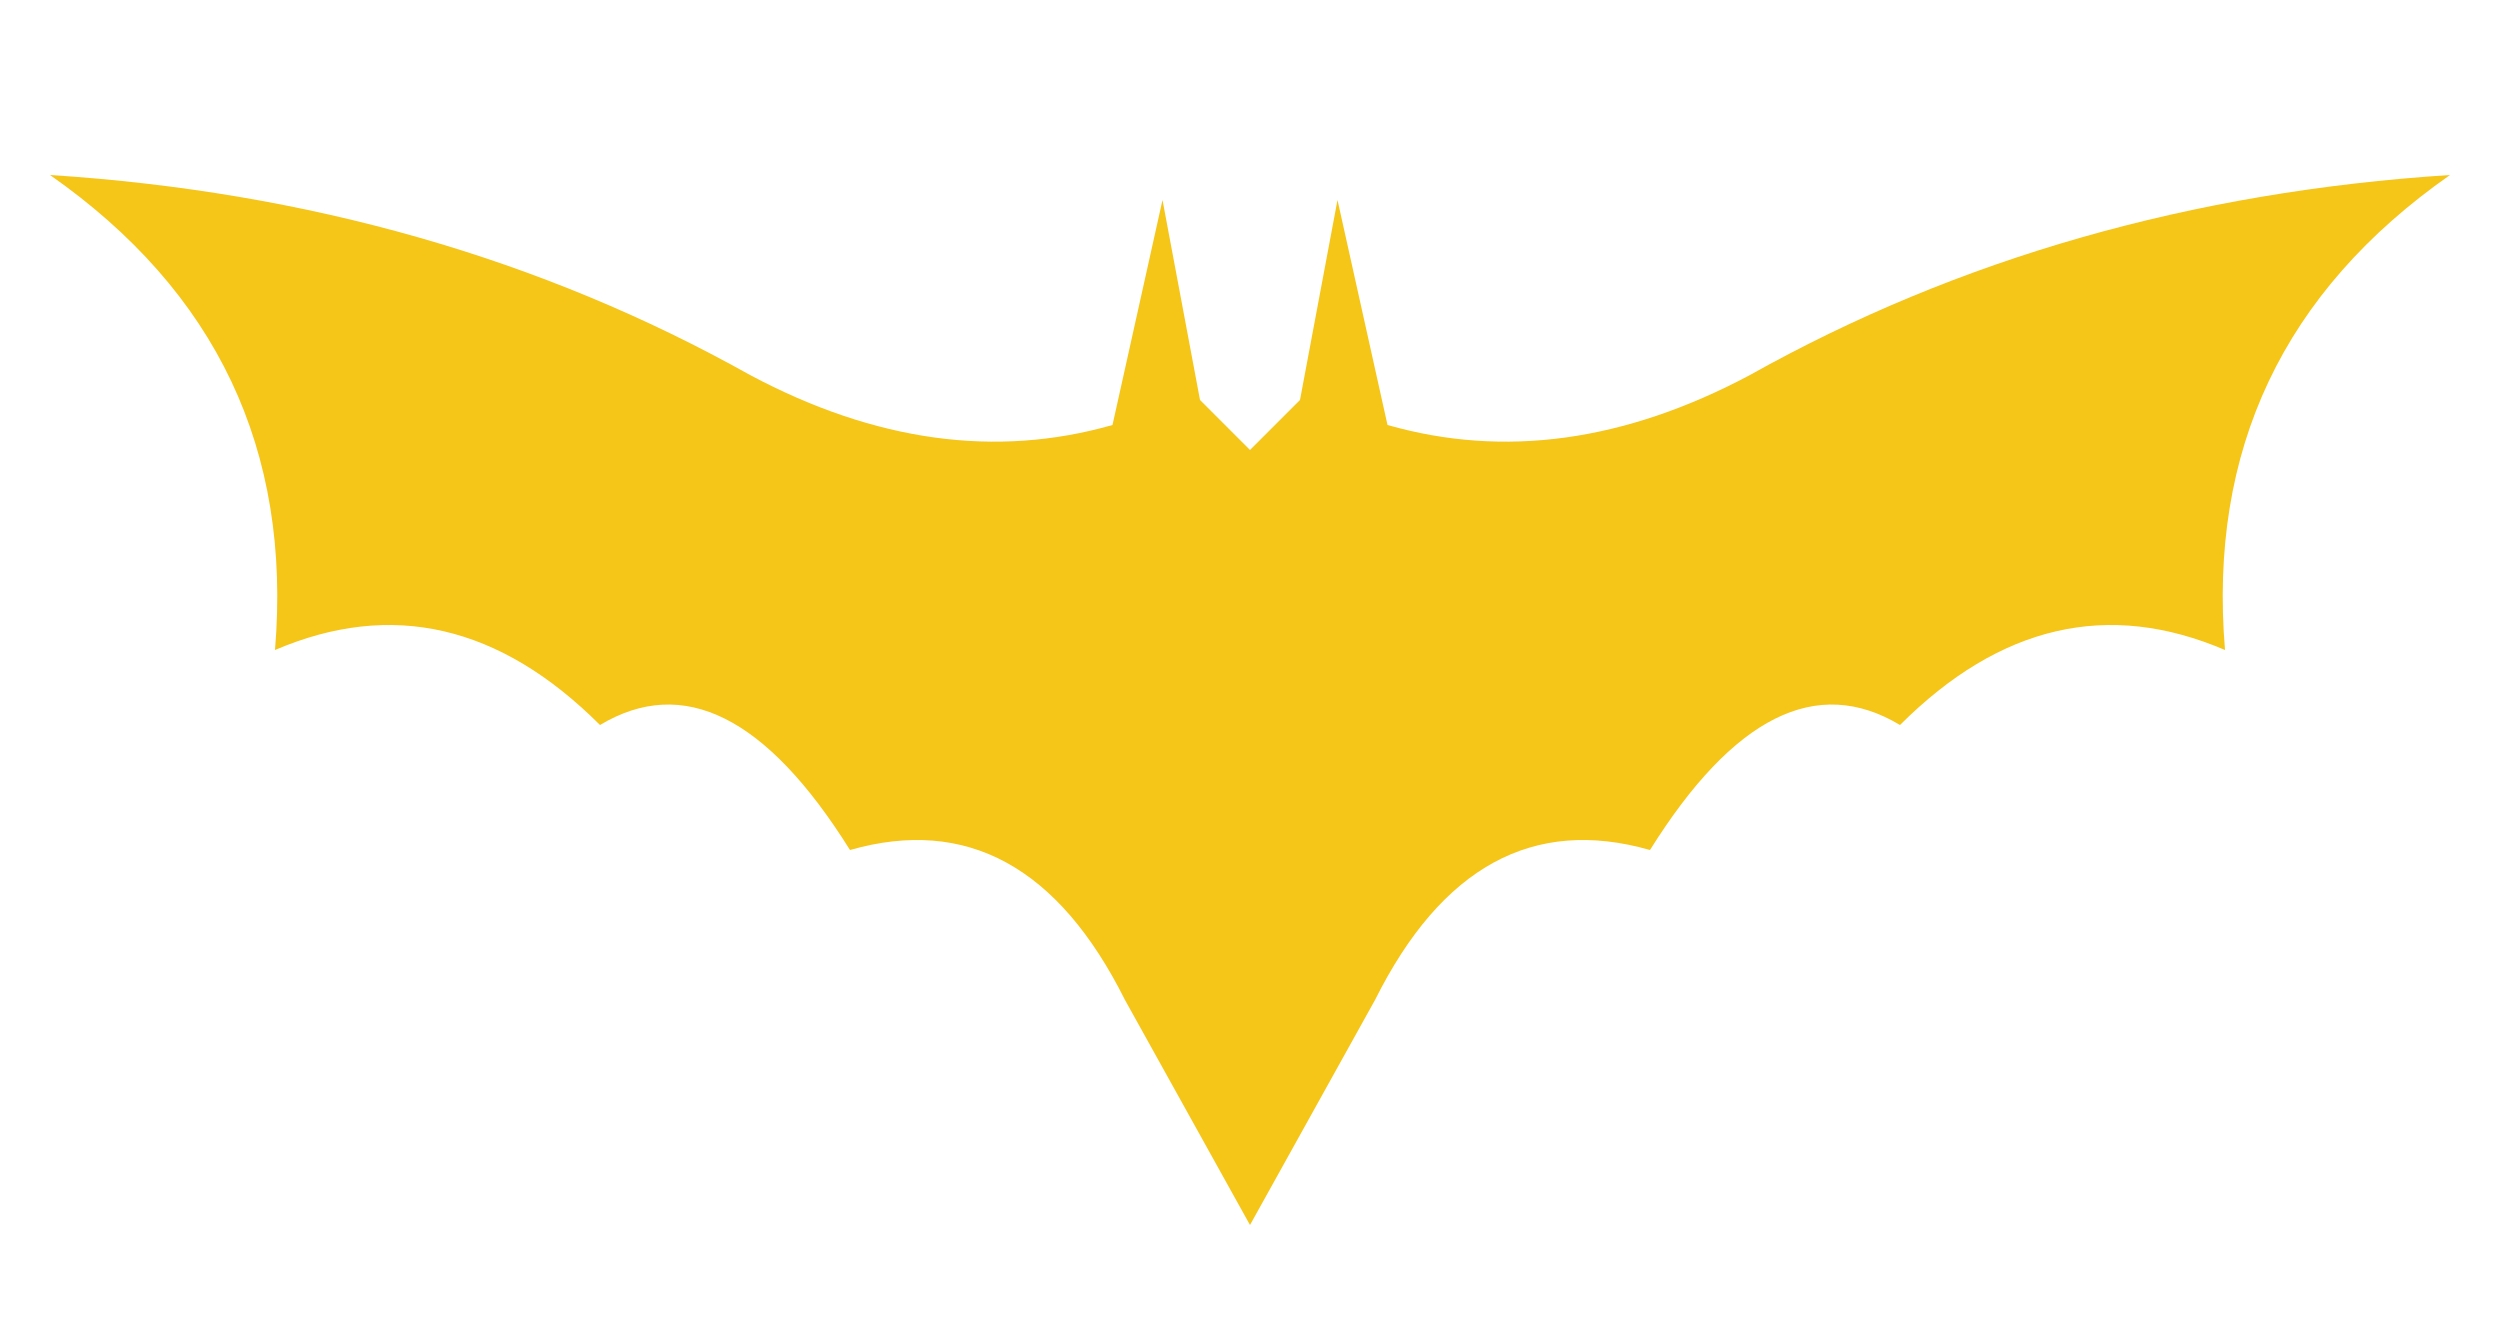
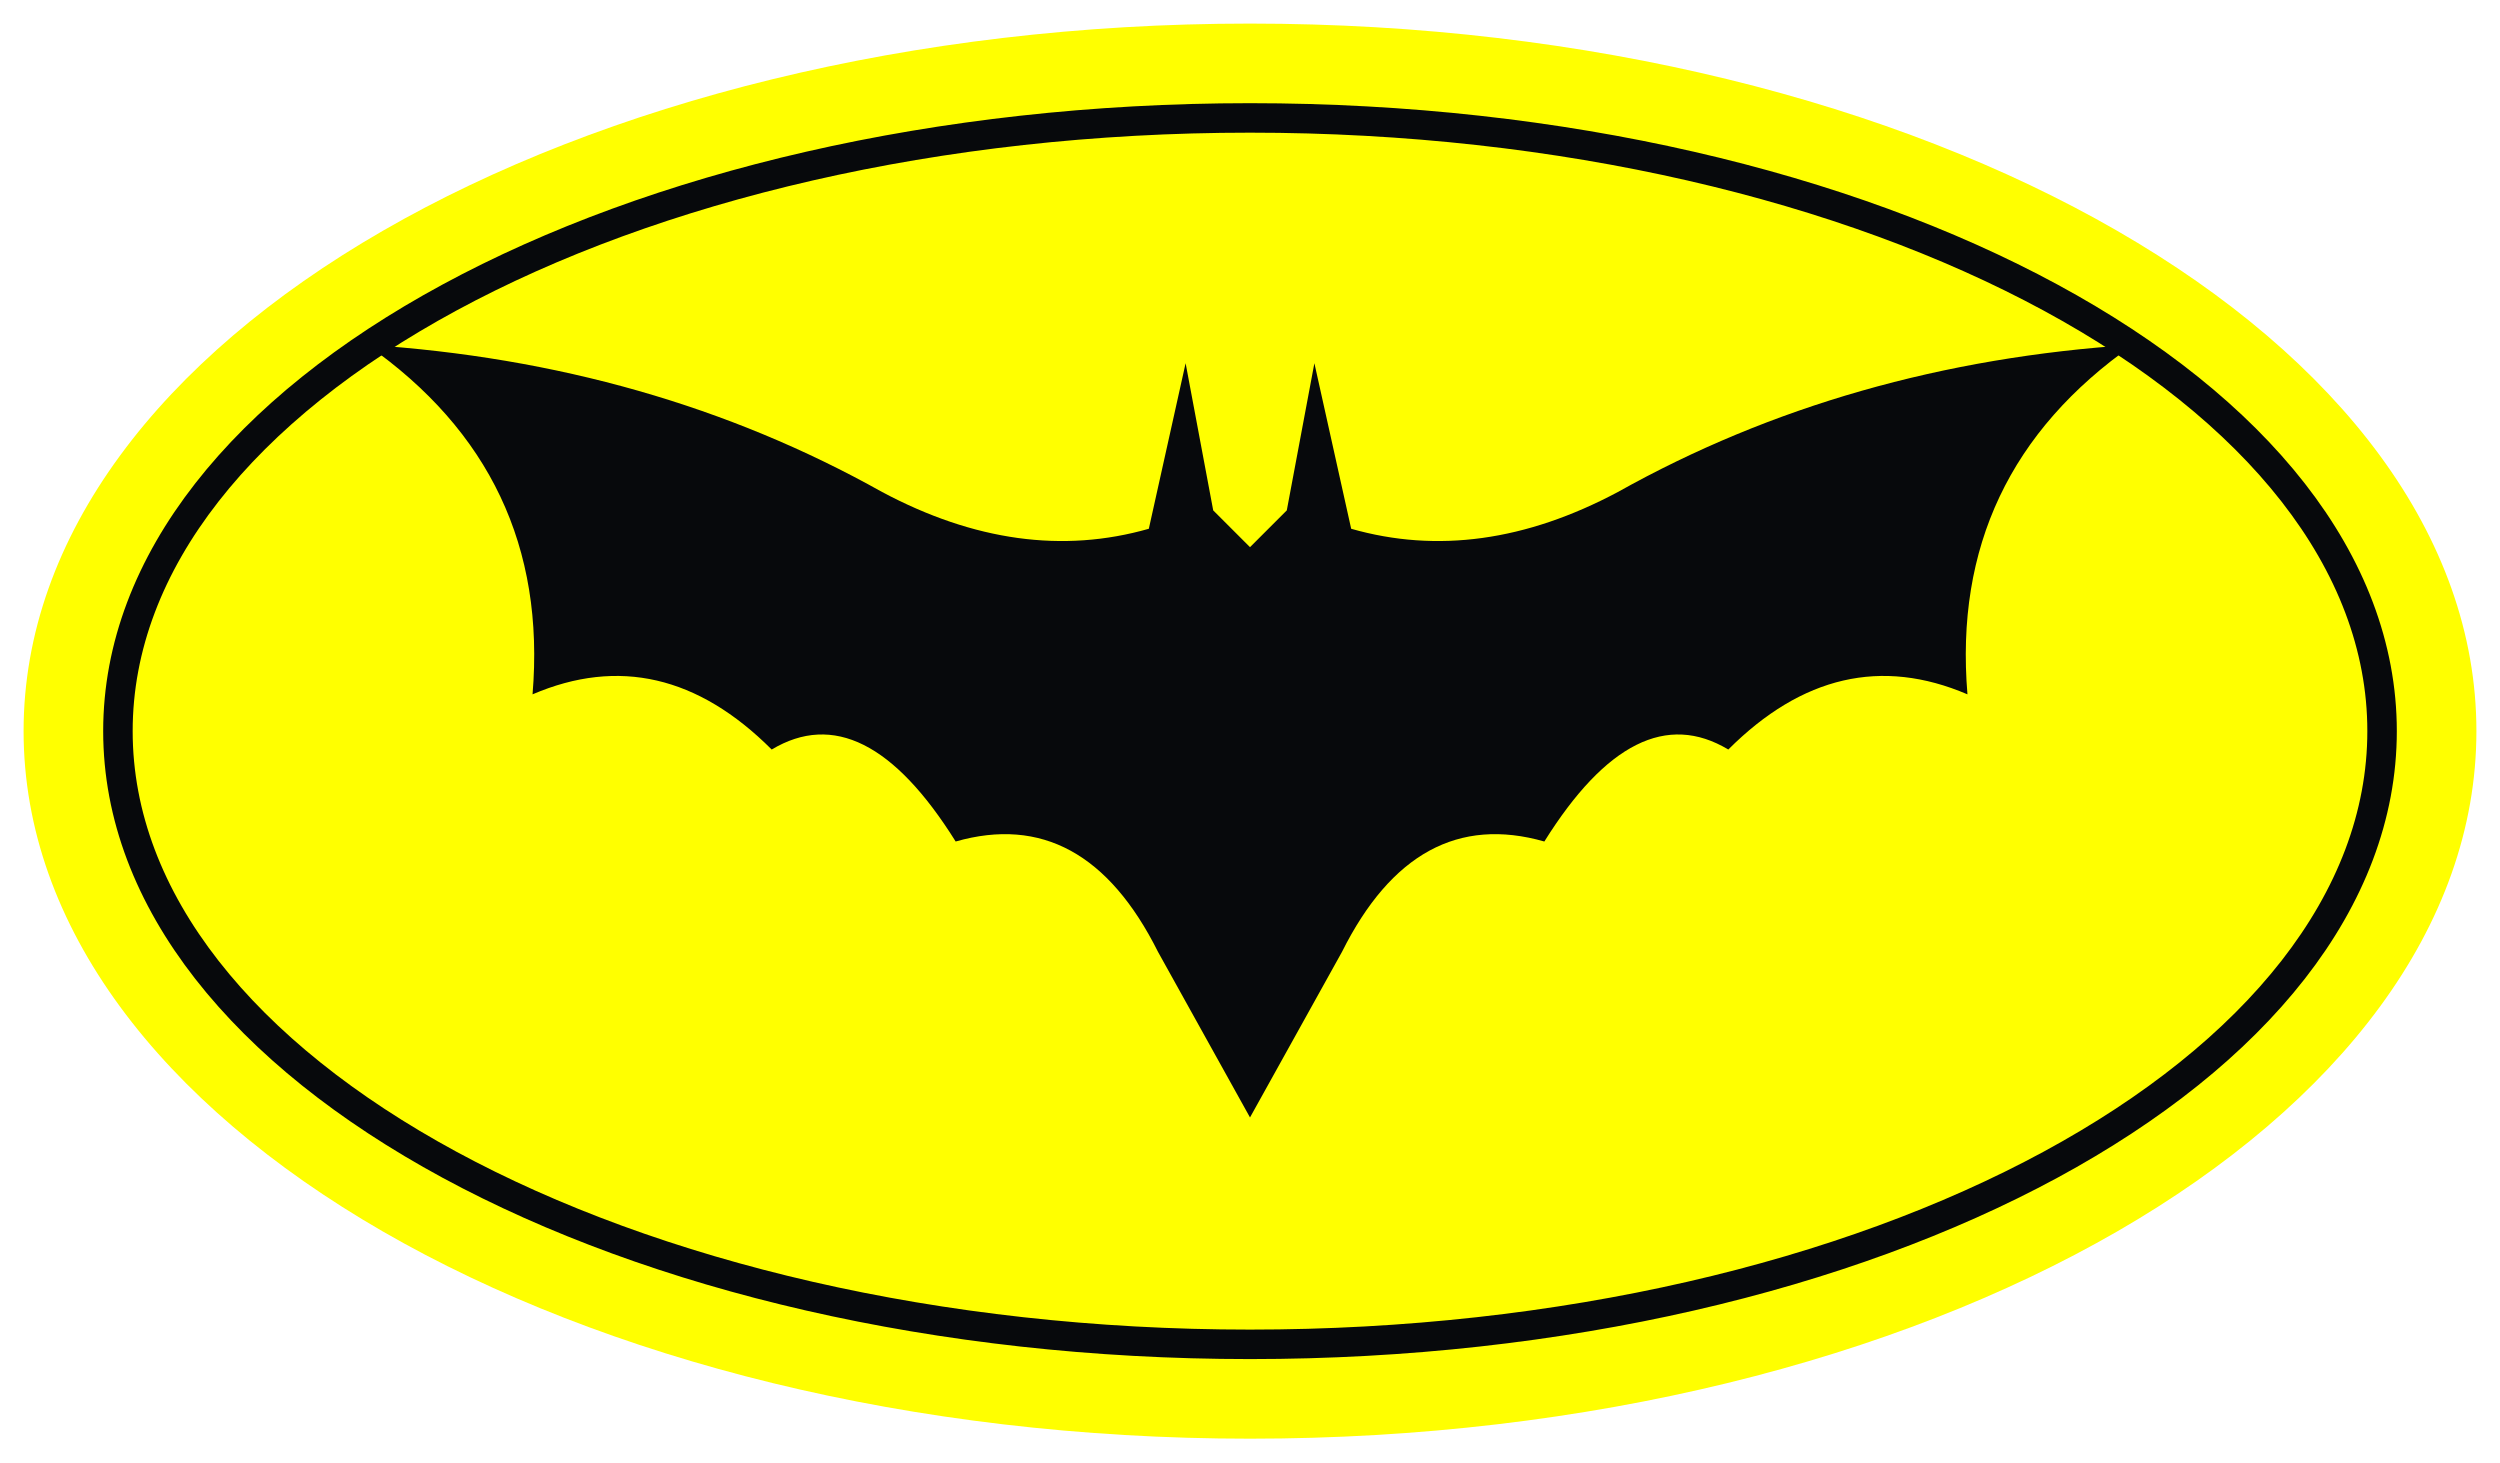
- <svg xmlns="http://www.w3.org/2000/svg" viewBox="0 -6 200 106">
-   <path fill="#F5C518" d="M100,30 L104,26 L107,10 L111,28 Q125,32 140,24 Q165,10 196,8 Q176,22 178,46 Q164,40 152,52 Q142,46 132,62 Q118,58 110,74 L100,92 L90,74 Q82,58 68,62 Q58,46 48,52 Q36,40 22,46 Q24,22 4,8 Q35,10 60,24 Q75,32 89,28 L93,10 L96,26 Z" />
+ <svg xmlns="http://www.w3.org/2000/svg" viewBox="-6 -12 212 124">
+   <ellipse cx="100" cy="50" rx="104" ry="60" fill="#ffff00" />
+   <ellipse cx="100" cy="50" rx="96" ry="52" fill="none" stroke="#07090c" stroke-width="2.5" />
+   <path fill="#07090c" transform="translate(100 50) scale(0.78) translate(-100 -50)" d="M100,30 L104,26 L107,10 L111,28 Q125,32 140,24 Q165,10 196,8 Q176,22 178,46 Q164,40 152,52 Q142,46 132,62 Q118,58 110,74 L100,92 L90,74 Q82,58 68,62 Q58,46 48,52 Q36,40 22,46 Q24,22 4,8 Q35,10 60,24 Q75,32 89,28 L93,10 L96,26 Z" />
</svg>
